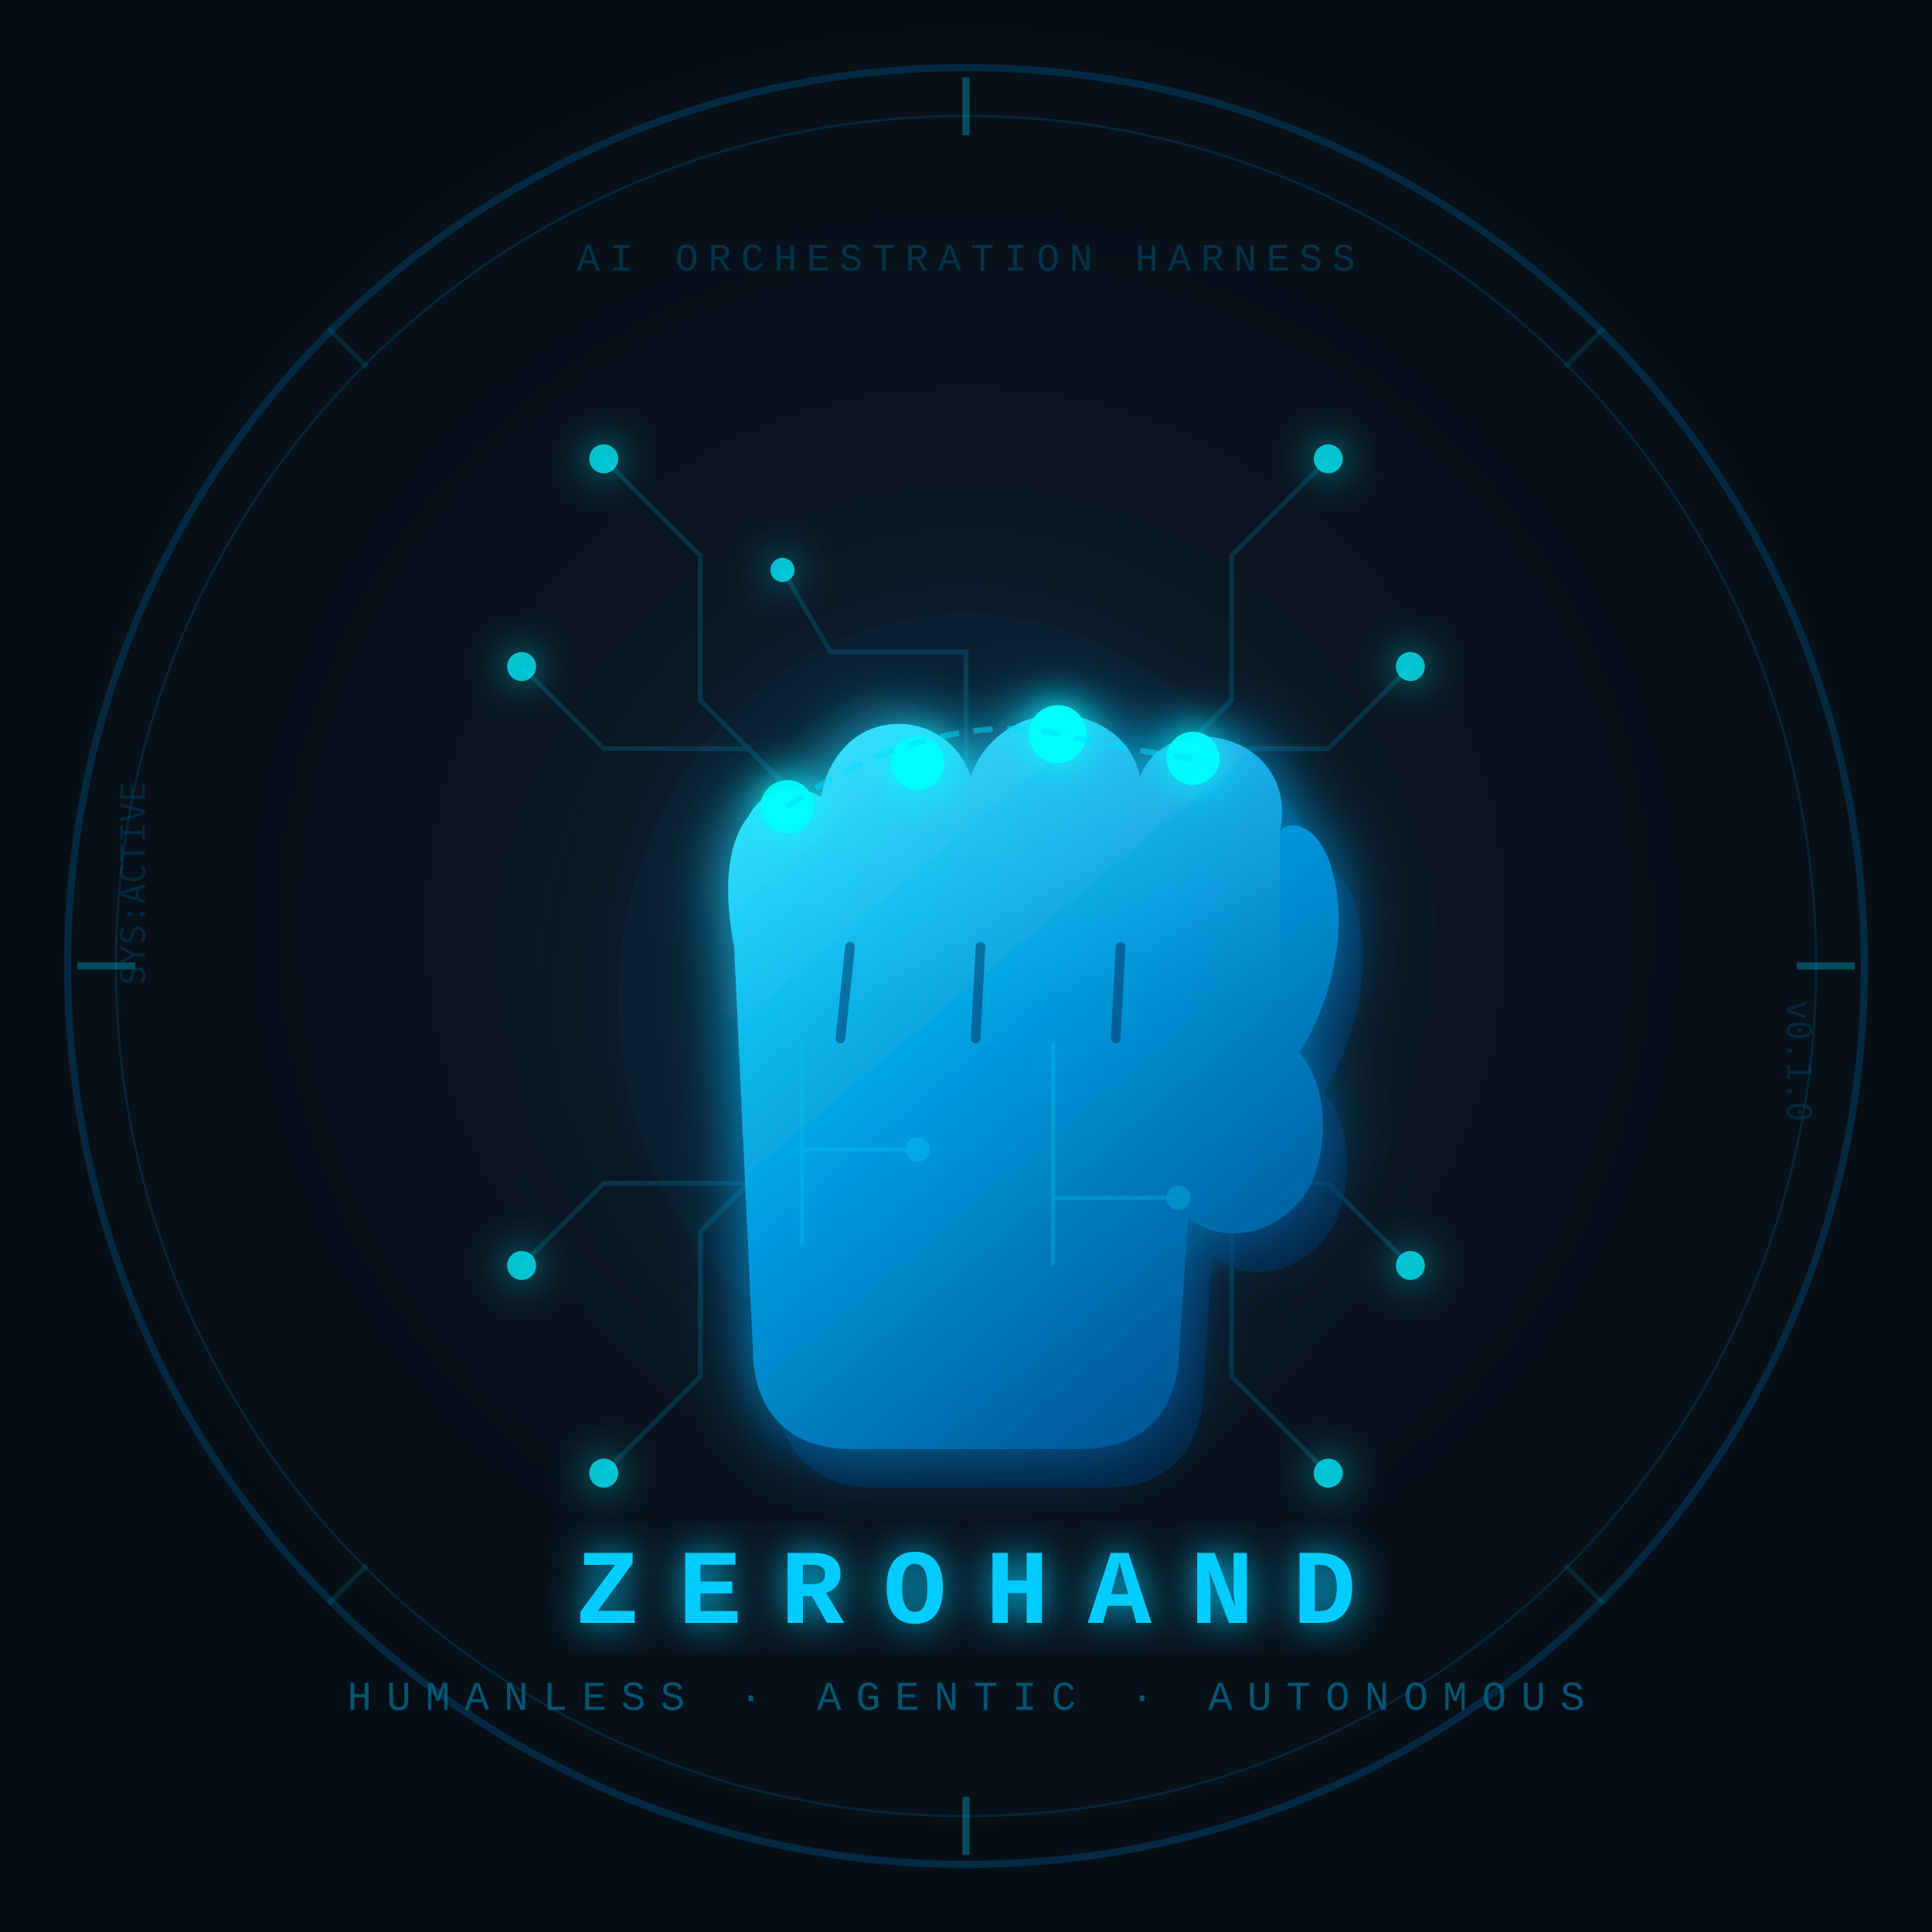
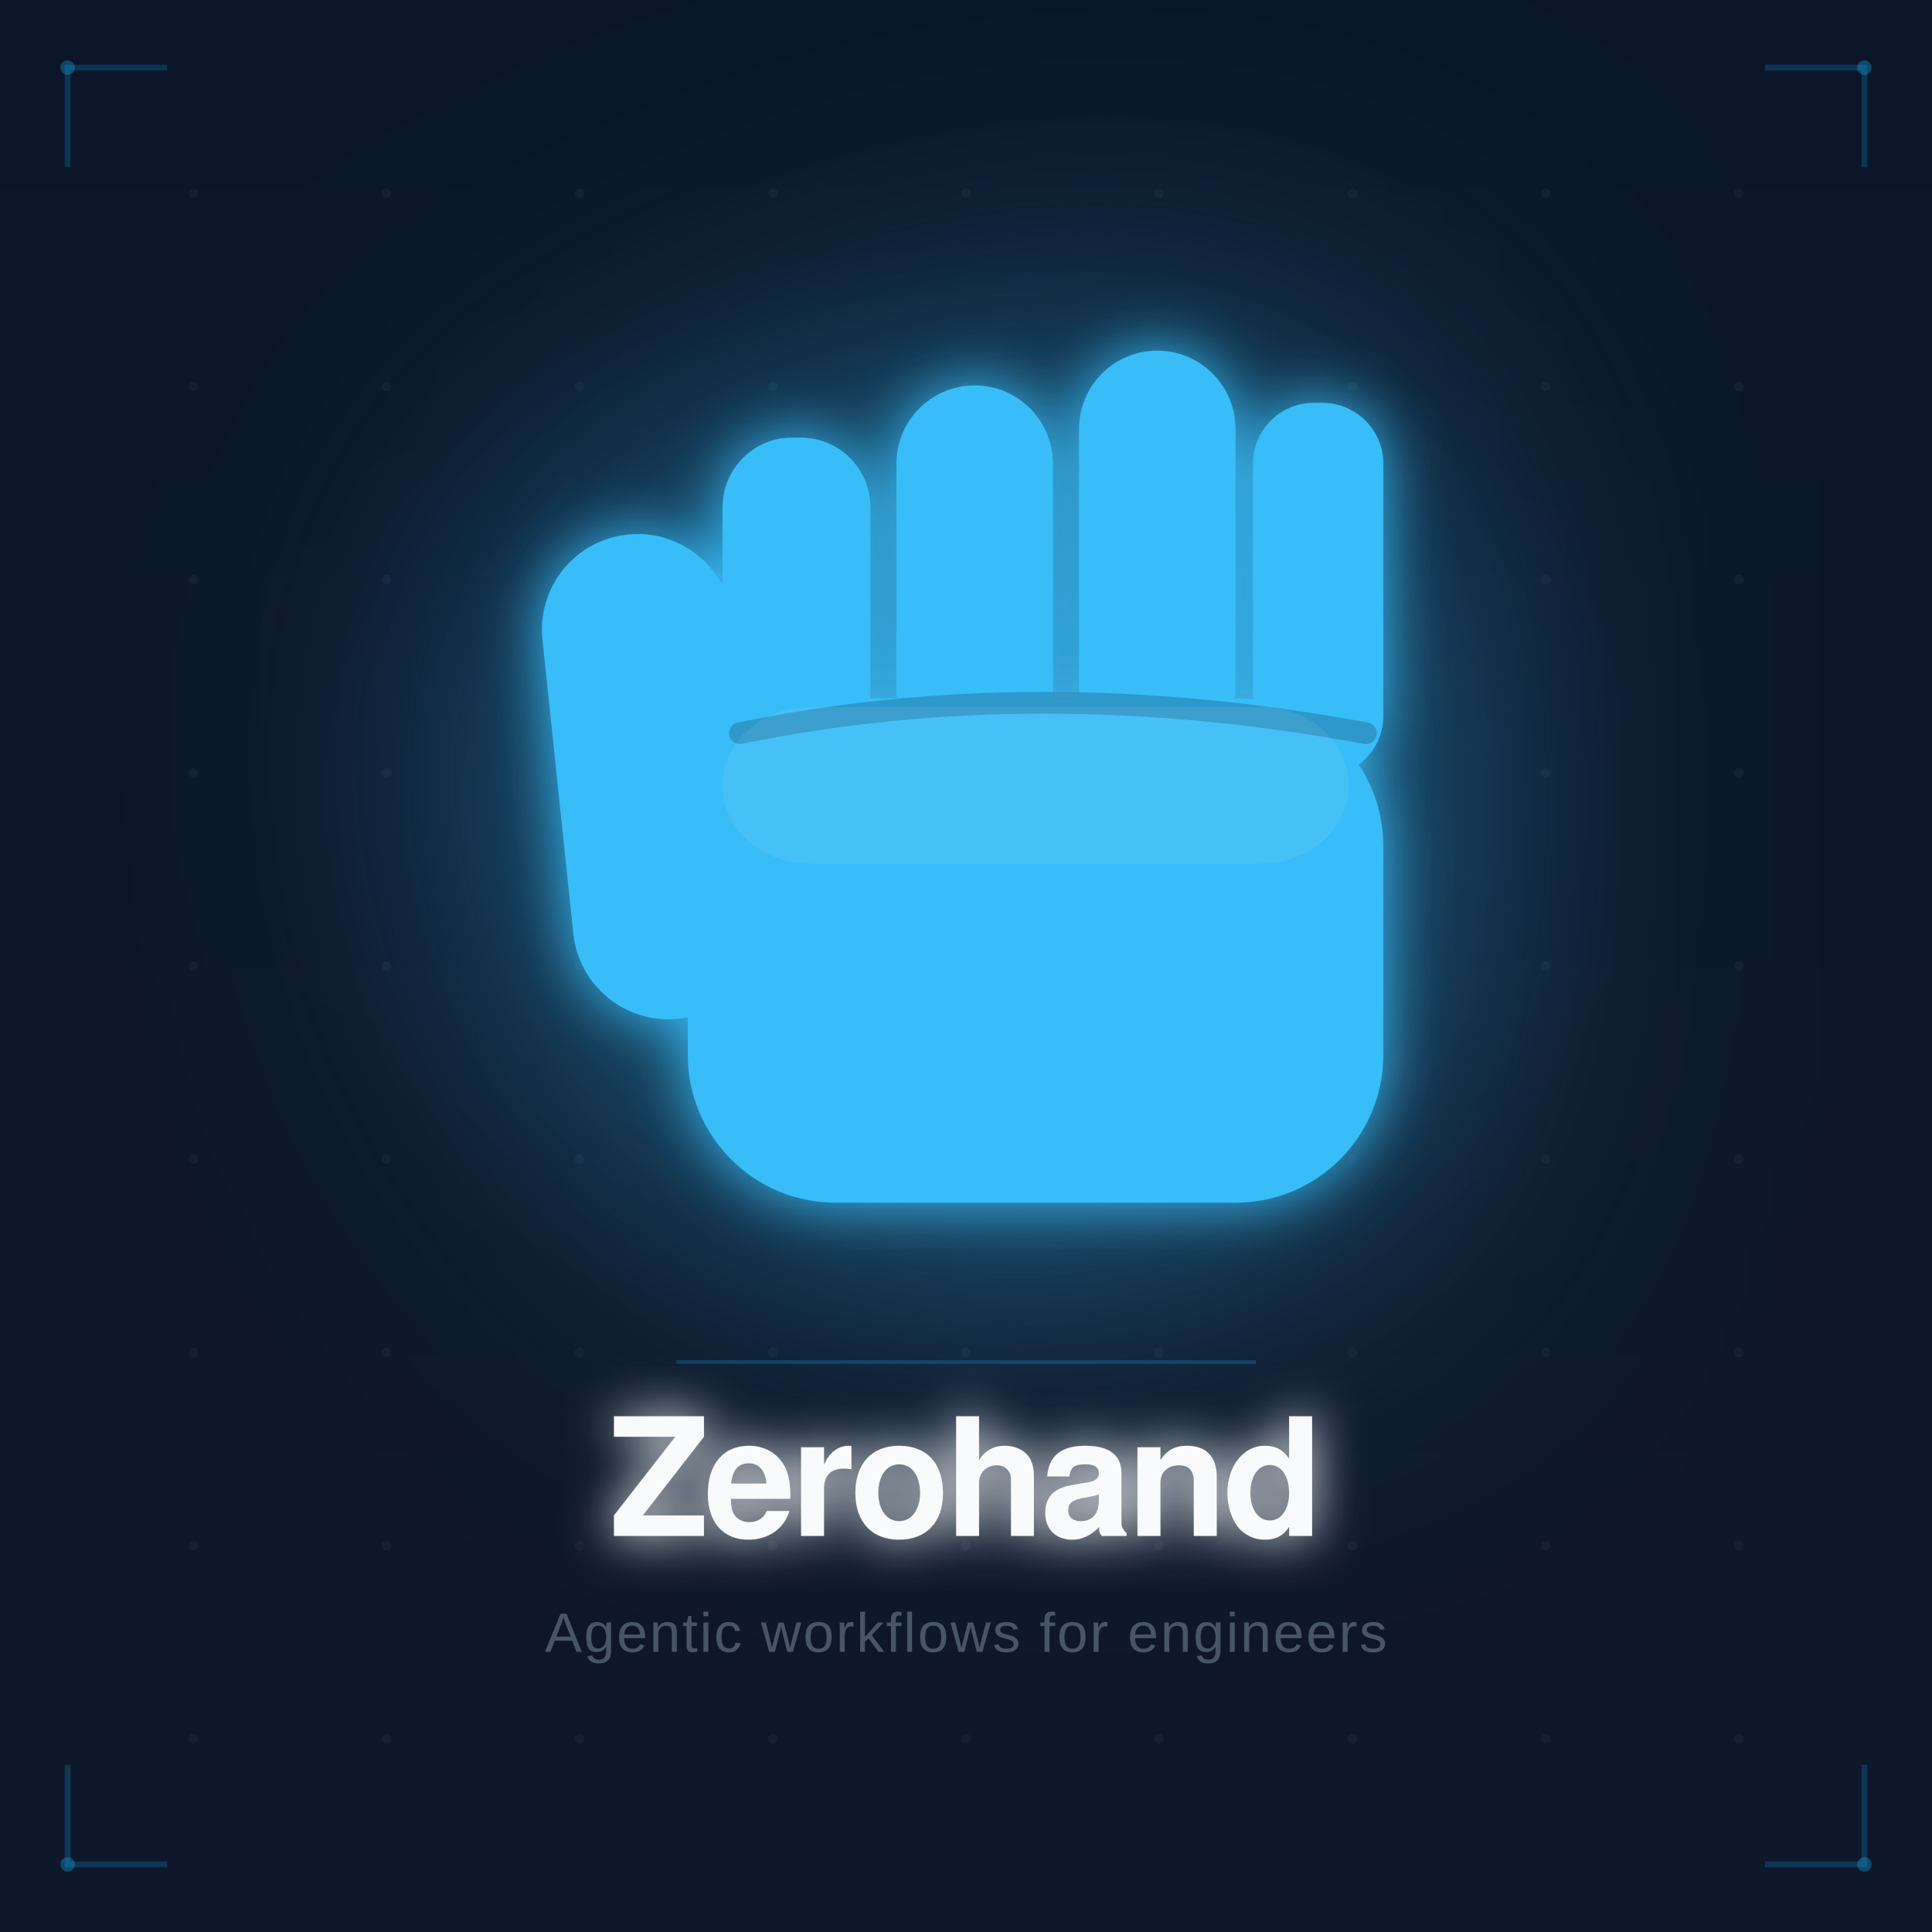
<svg xmlns="http://www.w3.org/2000/svg" viewBox="0 0 400 400" width="400" height="400">
  <defs>
-     <radialGradient id="bgGrad" cx="50%" cy="48%" r="52%">
-       <stop offset="0%" stop-color="#0d1b2a" />
-       <stop offset="100%" stop-color="#060d14" />
+     <linearGradient id="bg5" x1="0%" y1="0%" x2="0%" y2="100%">
+       <stop offset="0%" stop-color="#0a1628" />
+       <stop offset="100%" stop-color="#0f172a" />
+     </linearGradient>
+     <radialGradient id="halo5" cx="50%" cy="50%" r="50%">
+       <stop offset="0%" stop-color="#0ea5e9" stop-opacity="0.18" />
+       <stop offset="60%" stop-color="#0ea5e9" stop-opacity="0.06" />
+       <stop offset="100%" stop-color="#0ea5e9" stop-opacity="0" />
    </radialGradient>
-     <linearGradient id="fistGrad" x1="15%" y1="0%" x2="85%" y2="100%">
-       <stop offset="0%" stop-color="#22e0ff" />
-       <stop offset="45%" stop-color="#0099dd" />
-       <stop offset="100%" stop-color="#004a8a" />
-     </linearGradient>
-     <linearGradient id="fistGradShine" x1="0%" y1="0%" x2="0%" y2="100%">
-       <stop offset="0%" stop-color="#ffffff" stop-opacity="0.12" />
-       <stop offset="100%" stop-color="#ffffff" stop-opacity="0" />
-     </linearGradient>
-     <filter id="fistGlow" x="-20%" y="-20%" width="140%" height="140%">
-       <feGaussianBlur stdDeviation="7" result="b" />
+     <filter id="fistEdge5" x="-20%" y="-20%" width="140%" height="140%">
+       <feGaussianBlur stdDeviation="3.5" result="blur" />
      <feMerge>
-         <feMergeNode in="b" />
+         <feMergeNode in="blur" />
        <feMergeNode in="SourceGraphic" />
      </feMerge>
    </filter>
-     <filter id="glow" x="-40%" y="-40%" width="180%" height="180%">
-       <feGaussianBlur stdDeviation="4" result="b" />
+     <filter id="bloom5" x="-60%" y="-60%" width="220%" height="220%">
+       <feGaussianBlur stdDeviation="22" />
+     </filter>
+     <filter id="textGlow5" x="-10%" y="-40%" width="120%" height="180%">
+       <feGaussianBlur stdDeviation="5" result="blur" />
      <feMerge>
-         <feMergeNode in="b" />
+         <feMergeNode in="blur" />
        <feMergeNode in="SourceGraphic" />
      </feMerge>
    </filter>
-     <filter id="halo" x="-80%" y="-80%" width="360%" height="360%">
-       <feGaussianBlur stdDeviation="18" result="b" />
-       <feMerge>
-         <feMergeNode in="b" />
-         <feMergeNode in="SourceGraphic" />
-       </feMerge>
-     </filter>
-     <clipPath id="circleClip">
-       <circle cx="200" cy="200" r="172" />
-     </clipPath>
  </defs>
-   <rect width="400" height="400" fill="url(#bgGrad)" />
-   <circle cx="200" cy="200" r="186" fill="none" stroke="#004a77" stroke-width="1.5" opacity="0.45" />
-   <circle cx="200" cy="200" r="176" fill="none" stroke="#006699" stroke-width="0.5" opacity="0.25" />
-   <g opacity="0.35" stroke="#00bbdd" stroke-width="1.5">
-     <line x1="200" y1="16" x2="200" y2="28" />
-     <line x1="200" y1="372" x2="200" y2="384" />
-     <line x1="16" y1="200" x2="28" y2="200" />
-     <line x1="372" y1="200" x2="384" y2="200" />
+   <rect width="400" height="400" fill="url(#bg5)" />
+   <g fill="#1e293b" opacity="0.45">
+     <circle cx="40" cy="40" r="1" />
+     <circle cx="80" cy="40" r="1" />
+     <circle cx="120" cy="40" r="1" />
+     <circle cx="160" cy="40" r="1" />
+     <circle cx="200" cy="40" r="1" />
+     <circle cx="240" cy="40" r="1" />
+     <circle cx="280" cy="40" r="1" />
+     <circle cx="320" cy="40" r="1" />
+     <circle cx="360" cy="40" r="1" />
+     <circle cx="40" cy="80" r="1" />
+     <circle cx="80" cy="80" r="1" />
+     <circle cx="120" cy="80" r="1" />
+     <circle cx="160" cy="80" r="1" />
+     <circle cx="200" cy="80" r="1" />
+     <circle cx="240" cy="80" r="1" />
+     <circle cx="280" cy="80" r="1" />
+     <circle cx="320" cy="80" r="1" />
+     <circle cx="360" cy="80" r="1" />
+     <circle cx="40" cy="120" r="1" />
+     <circle cx="80" cy="120" r="1" />
+     <circle cx="120" cy="120" r="1" />
+     <circle cx="160" cy="120" r="1" />
+     <circle cx="200" cy="120" r="1" />
+     <circle cx="240" cy="120" r="1" />
+     <circle cx="280" cy="120" r="1" />
+     <circle cx="320" cy="120" r="1" />
+     <circle cx="360" cy="120" r="1" />
+     <circle cx="40" cy="160" r="1" />
+     <circle cx="80" cy="160" r="1" />
+     <circle cx="120" cy="160" r="1" />
+     <circle cx="160" cy="160" r="1" />
+     <circle cx="200" cy="160" r="1" />
+     <circle cx="240" cy="160" r="1" />
+     <circle cx="280" cy="160" r="1" />
+     <circle cx="320" cy="160" r="1" />
+     <circle cx="360" cy="160" r="1" />
+     <circle cx="40" cy="200" r="1" />
+     <circle cx="80" cy="200" r="1" />
+     <circle cx="120" cy="200" r="1" />
+     <circle cx="160" cy="200" r="1" />
+     <circle cx="200" cy="200" r="1" />
+     <circle cx="240" cy="200" r="1" />
+     <circle cx="280" cy="200" r="1" />
+     <circle cx="320" cy="200" r="1" />
+     <circle cx="360" cy="200" r="1" />
+     <circle cx="40" cy="240" r="1" />
+     <circle cx="80" cy="240" r="1" />
+     <circle cx="120" cy="240" r="1" />
+     <circle cx="160" cy="240" r="1" />
+     <circle cx="200" cy="240" r="1" />
+     <circle cx="240" cy="240" r="1" />
+     <circle cx="280" cy="240" r="1" />
+     <circle cx="320" cy="240" r="1" />
+     <circle cx="360" cy="240" r="1" />
+     <circle cx="40" cy="280" r="1" />
+     <circle cx="80" cy="280" r="1" />
+     <circle cx="120" cy="280" r="1" />
+     <circle cx="160" cy="280" r="1" />
+     <circle cx="200" cy="280" r="1" />
+     <circle cx="240" cy="280" r="1" />
+     <circle cx="280" cy="280" r="1" />
+     <circle cx="320" cy="280" r="1" />
+     <circle cx="360" cy="280" r="1" />
+     <circle cx="40" cy="320" r="1" />
+     <circle cx="80" cy="320" r="1" />
+     <circle cx="120" cy="320" r="1" />
+     <circle cx="160" cy="320" r="1" />
+     <circle cx="200" cy="320" r="1" />
+     <circle cx="240" cy="320" r="1" />
+     <circle cx="280" cy="320" r="1" />
+     <circle cx="320" cy="320" r="1" />
+     <circle cx="360" cy="320" r="1" />
+     <circle cx="40" cy="360" r="1" />
+     <circle cx="80" cy="360" r="1" />
+     <circle cx="120" cy="360" r="1" />
+     <circle cx="160" cy="360" r="1" />
+     <circle cx="200" cy="360" r="1" />
+     <circle cx="240" cy="360" r="1" />
+     <circle cx="280" cy="360" r="1" />
+     <circle cx="320" cy="360" r="1" />
+     <circle cx="360" cy="360" r="1" />
  </g>
-   <g opacity="0.2" stroke="#0088aa" stroke-width="1">
-     <line x1="68" y1="68" x2="76" y2="76" />
-     <line x1="332" y1="68" x2="324" y2="76" />
-     <line x1="68" y1="332" x2="76" y2="324" />
-     <line x1="332" y1="332" x2="324" y2="324" />
+   <ellipse cx="200" cy="168" rx="140" ry="120" fill="url(#halo5)" />
+   <g transform="translate(110, 60) scale(1.8)" filter="url(#bloom5)" opacity="0.55">
+     <rect x="3" y="28" width="22" height="56" rx="11" fill="#38bdf8" transform="rotate(-6 14 56)" />
+     <rect x="22" y="17" width="17" height="38" rx="8" fill="#38bdf8" />
+     <rect x="42" y="11" width="18" height="44" rx="9" fill="#38bdf8" />
+     <rect x="63" y="7" width="18" height="48" rx="9" fill="#38bdf8" />
+     <rect x="83" y="13" width="15" height="43" rx="7" fill="#38bdf8" />
+     <rect x="18" y="47" width="80" height="58" rx="17" fill="#38bdf8" />
  </g>
-   <g clip-path="url(#circleClip)" opacity="0.2" stroke="#00aadd" stroke-width="1" fill="none">
-     <polyline points="200,200 155,155 125,155 108,138" />
-     <polyline points="200,200 145,145 145,115 125,95" />
-     <polyline points="200,200 245,155 275,155 292,138" />
-     <polyline points="200,200 255,145 255,115 275,95" />
-     <polyline points="200,200 155,245 125,245 108,262" />
-     <polyline points="200,200 145,255 145,285 125,305" />
-     <polyline points="200,200 245,245 275,245 292,262" />
-     <polyline points="200,200 255,255 255,285 275,305" />
-     <polyline points="200,200 200,135 172,135 162,118" />
-     <polyline points="200,200 200,265 172,265 162,282" />
+   <g transform="translate(110, 60) scale(1.8)" filter="url(#fistEdge5)">
+     <rect x="3" y="28" width="22" height="56" rx="11" fill="#38bdf8" transform="rotate(-6 14 56)" />
+     <rect x="22" y="17" width="17" height="38" rx="8" fill="#38bdf8" />
+     <rect x="42" y="11" width="18" height="44" rx="9" fill="#38bdf8" />
+     <rect x="63" y="7" width="18" height="48" rx="9" fill="#38bdf8" />
+     <rect x="83" y="13" width="15" height="43" rx="7" fill="#38bdf8" />
+     <rect x="18" y="47" width="80" height="58" rx="17" fill="#38bdf8" />
+     <path d="M 24 51 Q 58 44 96 51" stroke="rgba(15,23,42,0.22)" stroke-width="2.5" fill="none" stroke-linecap="round" />
+     <rect x="22" y="48" width="72" height="18" rx="10" fill="rgba(255,255,255,0.07)" />
  </g>
-   <g filter="url(#glow)" opacity="0.8">
-     <circle cx="108" cy="138" r="3" fill="#00eeff" />
-     <circle cx="125" cy="95" r="3" fill="#00eeff" />
-     <circle cx="292" cy="138" r="3" fill="#00eeff" />
-     <circle cx="275" cy="95" r="3" fill="#00eeff" />
-     <circle cx="108" cy="262" r="3" fill="#00eeff" />
-     <circle cx="125" cy="305" r="3" fill="#00eeff" />
-     <circle cx="292" cy="262" r="3" fill="#00eeff" />
-     <circle cx="275" cy="305" r="3" fill="#00eeff" />
-     <circle cx="162" cy="118" r="2.5" fill="#00eeff" />
-     <circle cx="162" cy="282" r="2.5" fill="#00eeff" />
+   <line x1="140" y1="282" x2="260" y2="282" stroke="#0ea5e9" stroke-width="0.75" opacity="0.25" />
+   <g filter="url(#textGlow5)">
+     <text x="200" y="318" font-family="'Arial Black', 'Helvetica Neue', Helvetica, sans-serif" font-size="34" font-weight="900" letter-spacing="-1" text-anchor="middle" fill="#f8fafc">Zerohand</text>
  </g>
-   <ellipse cx="200" cy="207" rx="72" ry="80" fill="#0077bb" opacity="0.09" filter="url(#halo)" />
-   <path d="     M 152,196     C 150,186 150,175 155,169     C 158,163 165,162 170,165     C 171,158 176,151 184,150     C 192,149 199,154 201,161     C 203,154 210,148 219,148     C 228,148 235,154 236,161     C 238,155 245,151 253,153     C 262,155 267,163 265,172     C 268,169 274,172 276,181     C 279,192 276,207 269,218     C 274,223 276,236 271,246     C 265,256 253,258 246,252     L 244,282     C 243,293 236,300 224,300     L 176,300     C 164,300 157,293 156,282     Z   " fill="#003366" opacity="0.5" transform="translate(5,8)" />
-   <path d="     M 152,196     C 150,186 150,175 155,169     C 158,163 165,162 170,165     C 171,158 176,151 184,150     C 192,149 199,154 201,161     C 203,154 210,148 219,148     C 228,148 235,154 236,161     C 238,155 245,151 253,153     C 262,155 267,163 265,172     C 268,169 274,172 276,181     C 279,192 276,207 269,218     C 274,223 276,236 271,246     C 265,256 253,258 246,252     L 244,282     C 243,293 236,300 224,300     L 176,300     C 164,300 157,293 156,282     Z   " fill="url(#fistGrad)" filter="url(#fistGlow)" />
-   <path d="     M 152,196     C 150,186 150,175 155,169     C 158,163 165,162 170,165     C 171,158 176,151 184,150     C 192,149 199,154 201,161     C 203,154 210,148 219,148     C 228,148 235,154 236,161     C 238,155 245,151 253,153     C 262,155 267,163 265,172     L 265,210     L 152,210     Z   " fill="url(#fistGradShine)" />
-   <g stroke="#003a6a" stroke-width="2" opacity="0.55" stroke-linecap="round">
-     <line x1="176" y1="196" x2="174" y2="215" />
-     <line x1="203" y1="196" x2="202" y2="215" />
-     <line x1="232" y1="196" x2="231" y2="215" />
+   <text x="200" y="342" font-family="'Helvetica Neue', Arial, sans-serif" font-size="11.5" letter-spacing="0.4" text-anchor="middle" fill="#475569">Agentic workflows for engineers</text>
+   <g stroke="#0ea5e9" stroke-width="1.2" opacity="0.22" fill="none" stroke-linecap="square">
+     <polyline points="14,34 14,14 34,14" />
+     <polyline points="366,14 386,14 386,34" />
+     <polyline points="14,366 14,386 34,386" />
+     <polyline points="386,366 386,386 366,386" />
  </g>
-   <g stroke="#00ccee" stroke-width="0.8" fill="none" opacity="0.3">
-     <line x1="166" y1="216" x2="166" y2="258" />
-     <line x1="166" y1="238" x2="190" y2="238" />
-     <circle cx="190" cy="238" r="2.5" fill="#00eeff" stroke="none" opacity="0.8" />
-     <line x1="218" y1="216" x2="218" y2="262" />
-     <line x1="218" y1="248" x2="244" y2="248" />
-     <circle cx="244" cy="248" r="2.5" fill="#00eeff" stroke="none" opacity="0.8" />
+   <g fill="#0ea5e9" opacity="0.35">
+     <circle cx="14" cy="14" r="1.5" />
+     <circle cx="386" cy="14" r="1.5" />
+     <circle cx="14" cy="386" r="1.5" />
+     <circle cx="386" cy="386" r="1.5" />
  </g>
-   <g filter="url(#glow)">
-     <circle cx="163" cy="167" r="5.5" fill="#00ffff" opacity="0.9" />
-     <circle cx="190" cy="158" r="5.5" fill="#00ffff" />
-     <circle cx="219" cy="152" r="6" fill="#00ffff" />
-     <circle cx="247" cy="157" r="5.5" fill="#00ffff" opacity="0.9" />
-   </g>
-   <path d="M 163,167 C 180,155 202,148 219,152 C 233,155 245,157 247,157" fill="none" stroke="#00ddff" stroke-width="1.2" opacity="0.5" stroke-dasharray="4,3" />
-   <g filter="url(#glow)">
-     <text x="200" y="336" font-family="'Courier New', Courier, monospace" font-size="22" font-weight="bold" letter-spacing="8" text-anchor="middle" fill="#00ccff">ZEROHAND</text>
-   </g>
-   <text x="200" y="354" font-family="'Courier New', Courier, monospace" font-size="8.5" letter-spacing="3" text-anchor="middle" fill="#006688" opacity="0.8">HUMANLESS · AGENTIC · AUTONOMOUS</text>
-   <text x="200" y="56" font-family="'Courier New', Courier, monospace" font-size="8" letter-spacing="2" text-anchor="middle" fill="#005577" opacity="0.5">AI ORCHESTRATION HARNESS</text>
-   <text x="30" y="204" font-family="monospace" font-size="7" fill="#004466" opacity="0.45" transform="rotate(-90,30,204)">SYS:ACTIVE</text>
-   <text x="370" y="207" font-family="monospace" font-size="7" fill="#004466" opacity="0.45" transform="rotate(90,370,207)">v0.1.0</text>
</svg>
